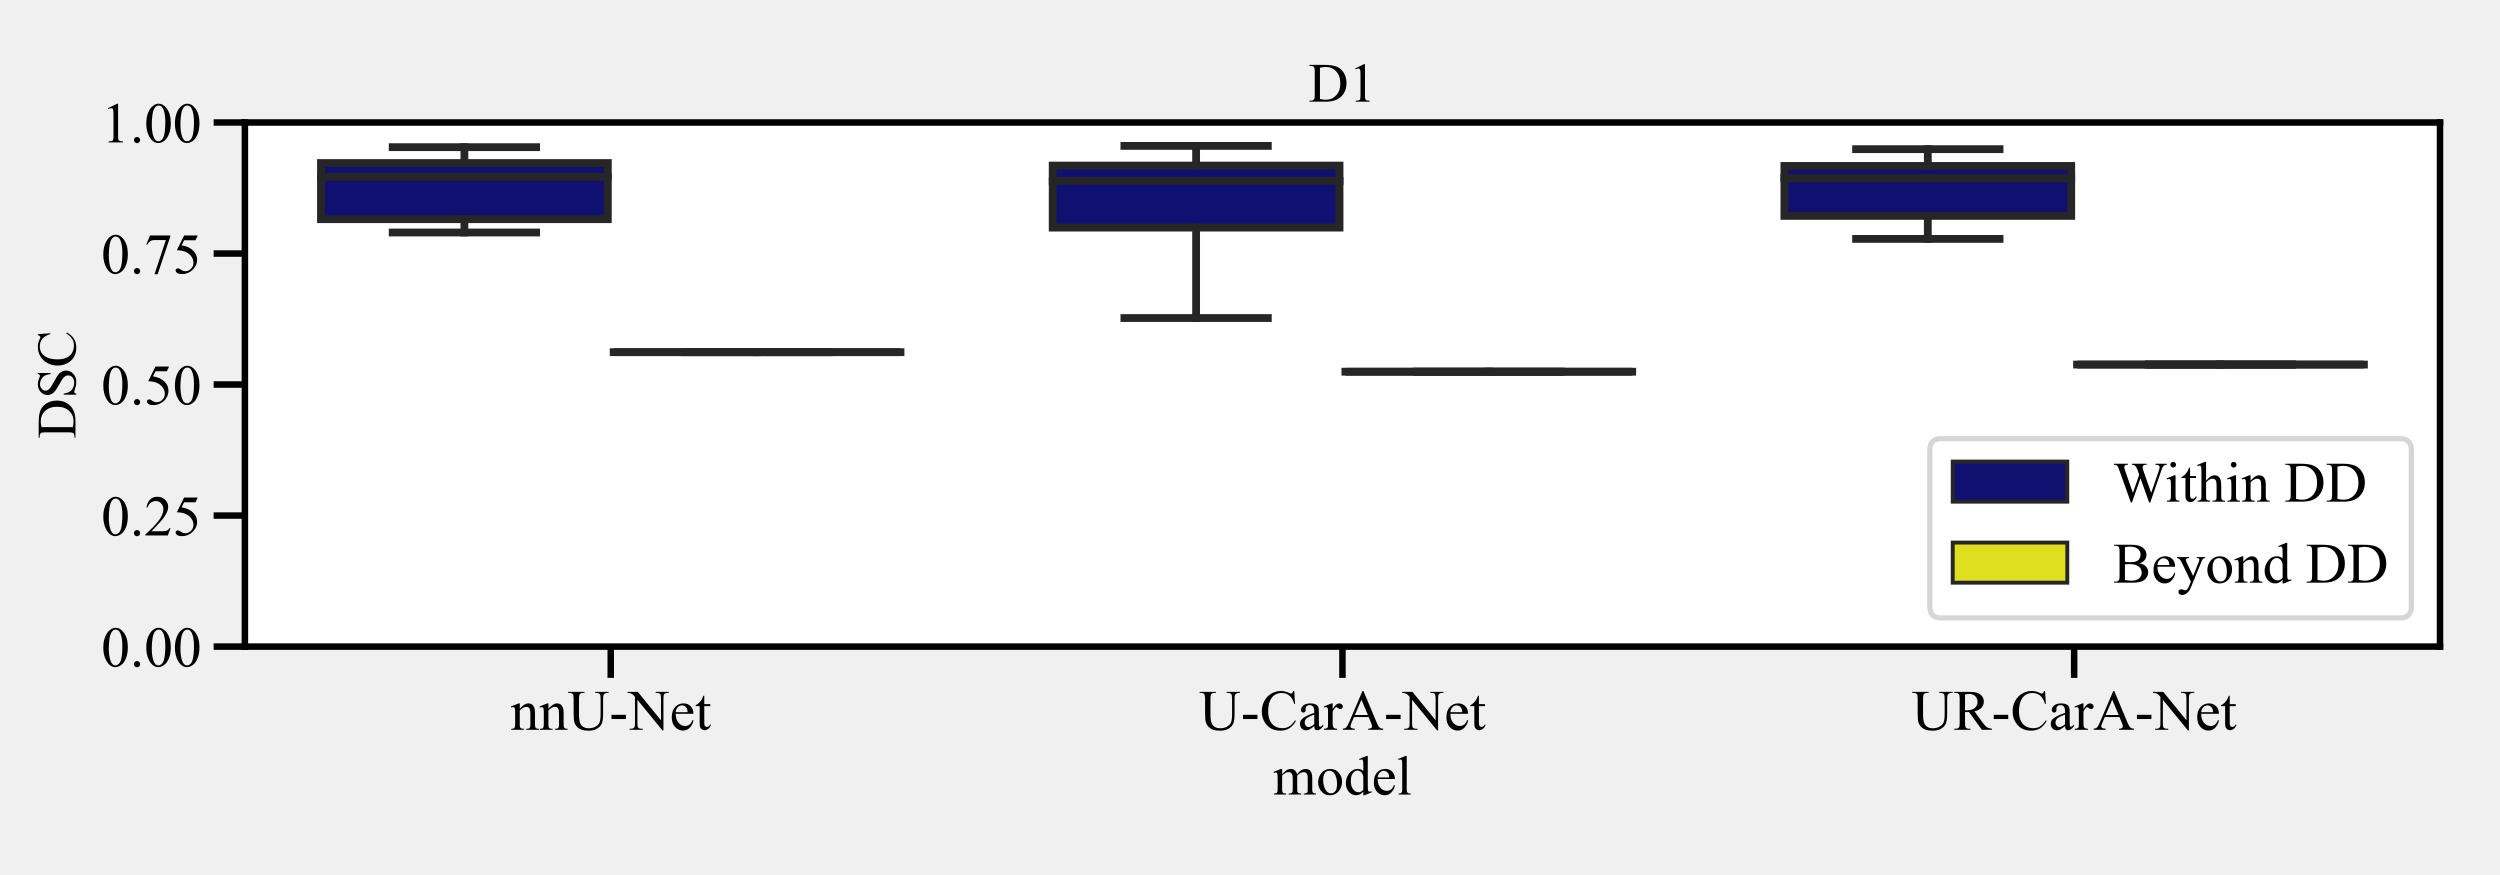
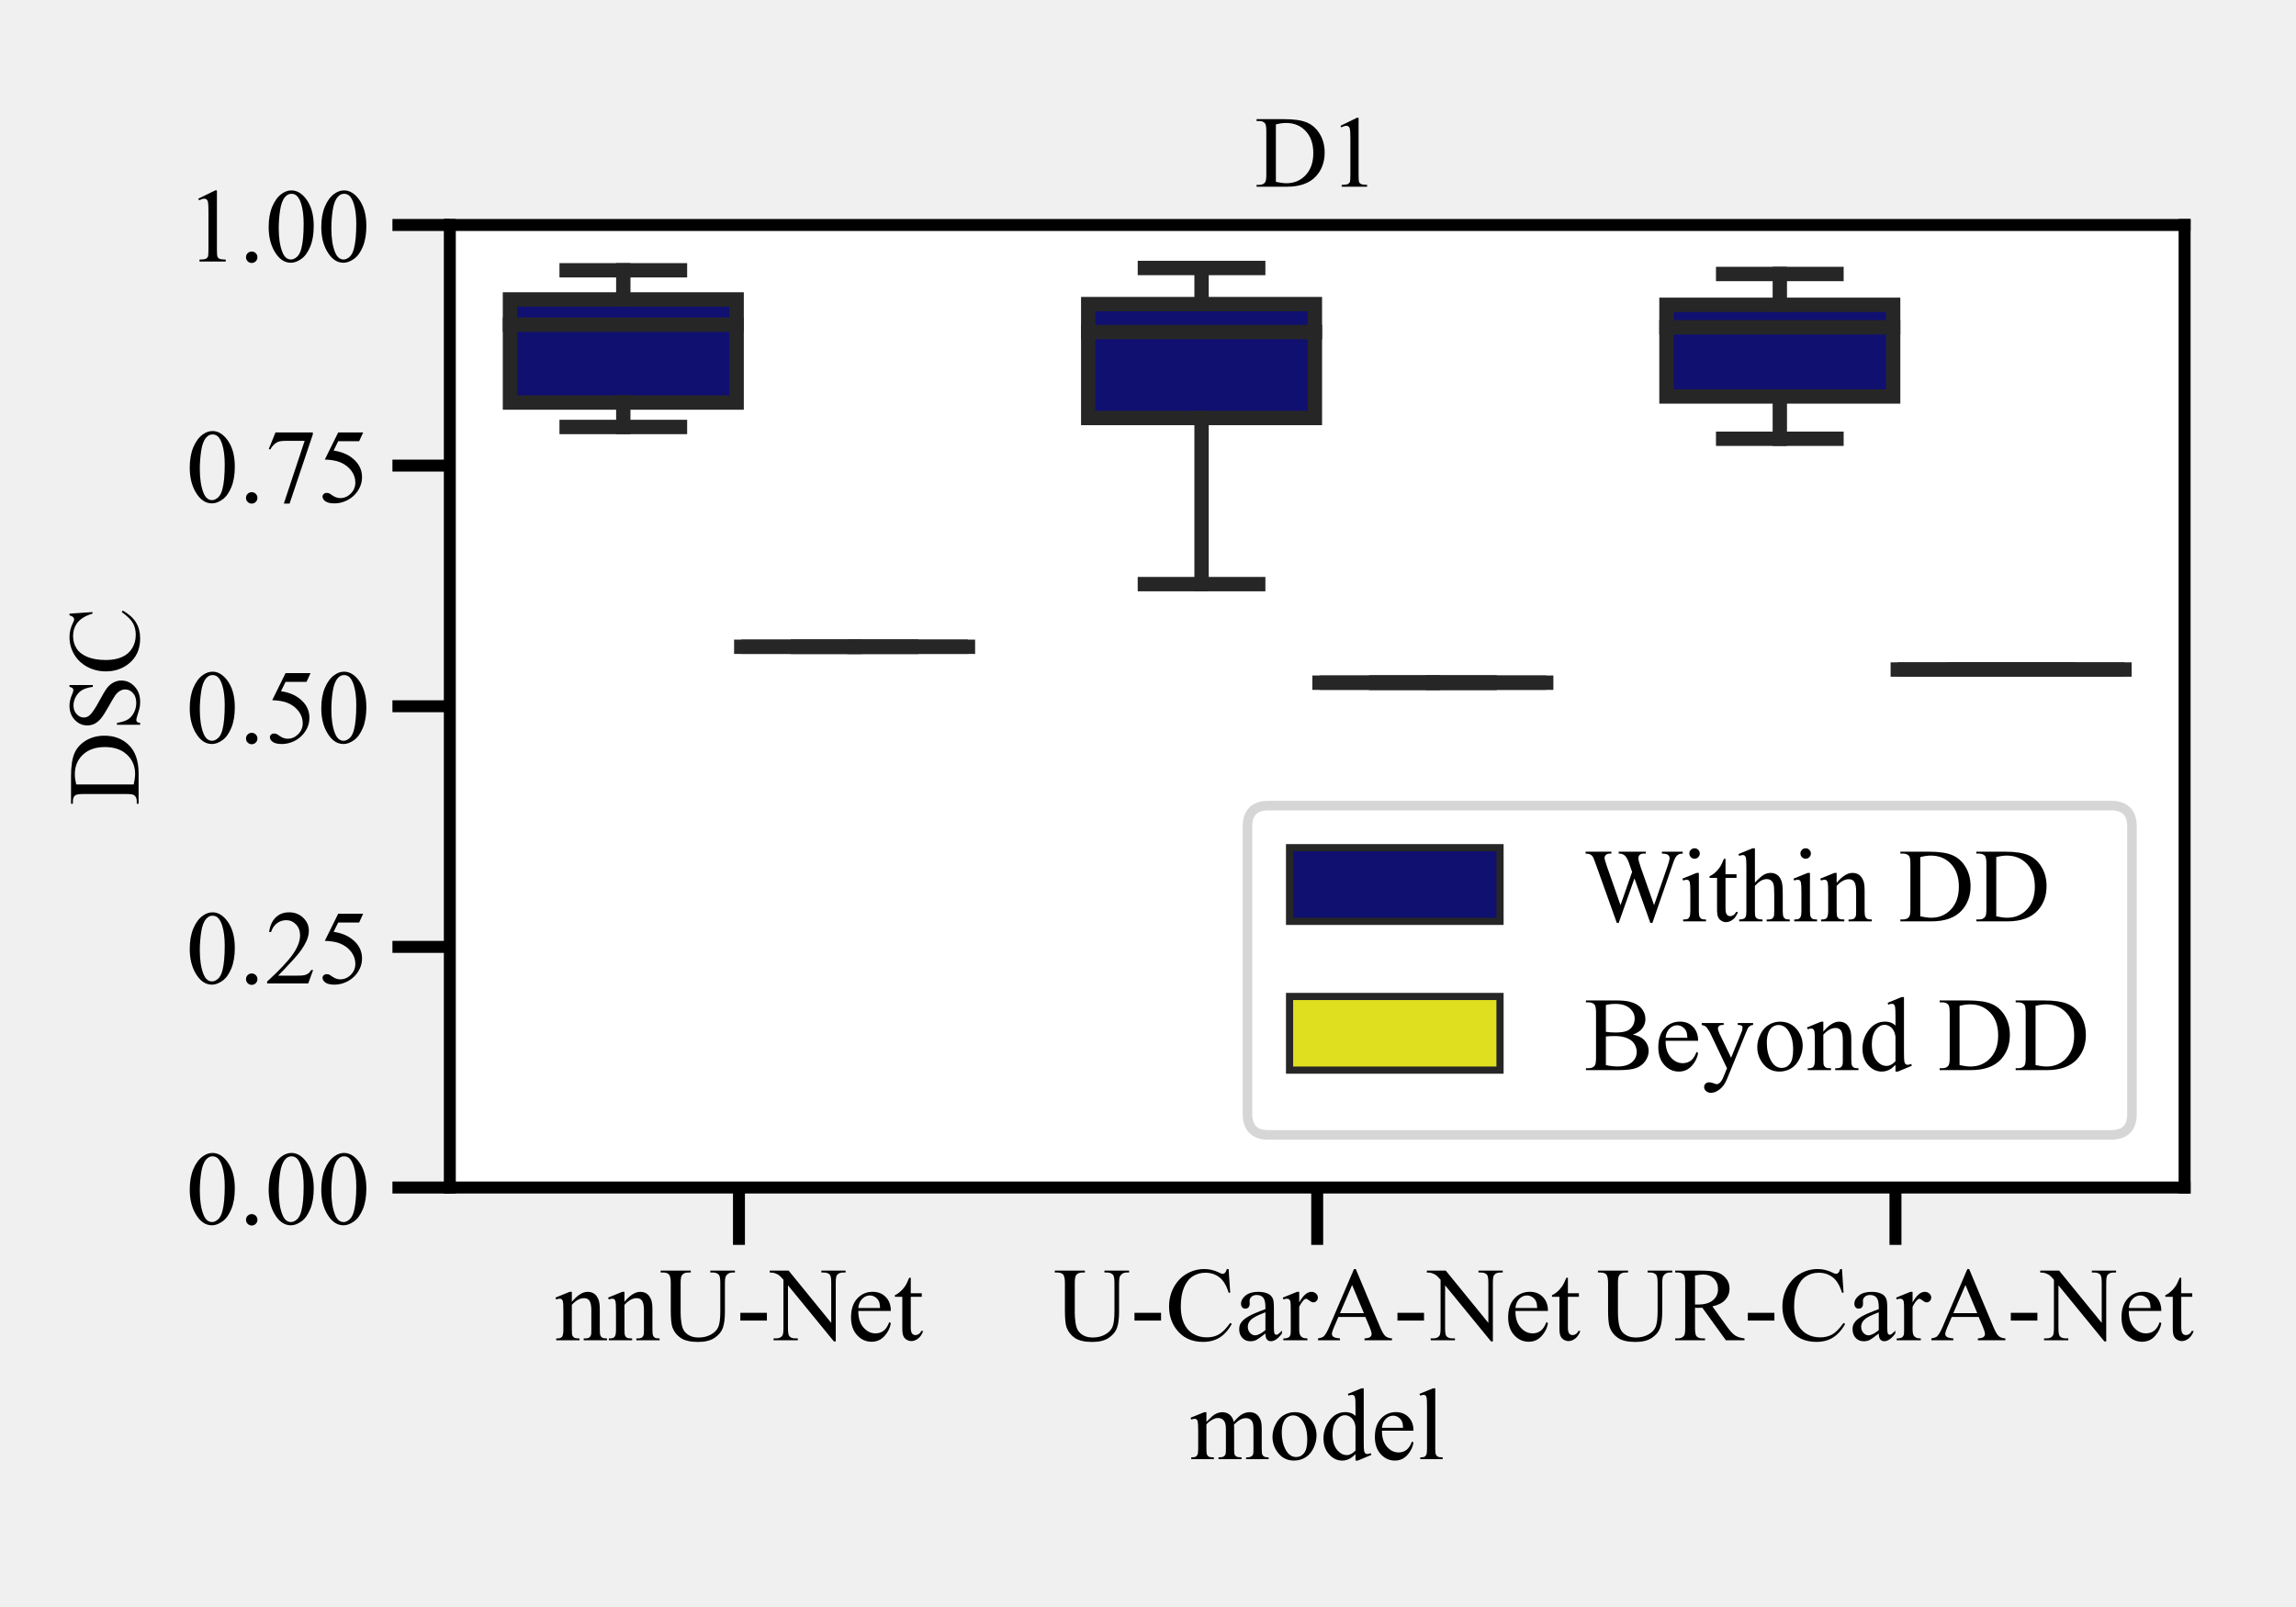
- <svg xmlns="http://www.w3.org/2000/svg" xmlns:xlink="http://www.w3.org/1999/xlink" width="720pt" height="252pt" viewBox="0 0 720 252" version="1.1">
+ <svg xmlns="http://www.w3.org/2000/svg" xmlns:xlink="http://www.w3.org/1999/xlink" width="360pt" height="252pt" viewBox="0 0 360 252" version="1.1">
  <defs>
    <style type="text/css">*{stroke-linejoin: round; stroke-linecap: butt}</style>
  </defs>
  <g id="figure_1">
    <g id="patch_1">
-       <path d="M 0 252  L 720 252  L 720 0  L 0 0  L 0 252  z " style="fill: none" />
+       <path d="M 0 252  L 360 252  L 360 0  L 0 0  L 0 252  z " style="fill: none" />
    </g>
    <g id="axes_1">
      <g id="patch_2">
-         <path d="M 70.53 186.22  L 702.72 186.22  L 702.72 35.28  L 70.53 35.28  z " style="fill: #ffffff" />
+         <path d="M 70.53 186.22  L 342.533 186.22  L 342.533 35.28  L 70.53 35.28  z " style="fill: #ffffff" />
      </g>
      <g id="patch_3">
-         <path d="M 92.446 63.126  L 175.052 63.126  L 175.052 46.955  L 92.446 46.955  L 92.446 63.126  z " clip-path="url(#pdf0d52614b)" style="fill: #101070; stroke: #262626; stroke-width: 2.25; stroke-linejoin: miter" />
+         <path d="M 79.959 63.126  L 115.501 63.126  L 115.501 46.955  L 79.959 46.955  L 79.959 63.126  z " clip-path="url(#p49cc421b1e)" style="fill: #101070; stroke: #262626; stroke-width: 2.25; stroke-linejoin: miter" />
      </g>
      <g id="patch_4">
-         <path d="M 176.738 101.421  L 259.344 101.421  L 259.344 101.421  L 176.738 101.421  L 176.738 101.421  z " clip-path="url(#pdf0d52614b)" style="fill: #dfdf20; stroke: #262626; stroke-width: 2.25; stroke-linejoin: miter" />
+         <path d="M 116.226 101.421  L 151.768 101.421  L 151.768 101.421  L 116.226 101.421  L 116.226 101.421  z " clip-path="url(#p49cc421b1e)" style="fill: #dfdf20; stroke: #262626; stroke-width: 2.25; stroke-linejoin: miter" />
      </g>
      <g id="patch_5">
-         <path d="M 303.176 65.548  L 385.782 65.548  L 385.782 47.687  L 303.176 47.687  L 303.176 65.548  z " clip-path="url(#pdf0d52614b)" style="fill: #101070; stroke: #262626; stroke-width: 2.25; stroke-linejoin: miter" />
+         <path d="M 170.627 65.548  L 206.169 65.548  L 206.169 47.687  L 170.627 47.687  L 170.627 65.548  z " clip-path="url(#p49cc421b1e)" style="fill: #101070; stroke: #262626; stroke-width: 2.25; stroke-linejoin: miter" />
      </g>
      <g id="patch_6">
-         <path d="M 387.468 107.053  L 470.074 107.053  L 470.074 107.053  L 387.468 107.053  L 387.468 107.053  z " clip-path="url(#pdf0d52614b)" style="fill: #dfdf20; stroke: #262626; stroke-width: 2.25; stroke-linejoin: miter" />
+         <path d="M 206.894 107.053  L 242.436 107.053  L 242.436 107.053  L 206.894 107.053  L 206.894 107.053  z " clip-path="url(#p49cc421b1e)" style="fill: #dfdf20; stroke: #262626; stroke-width: 2.25; stroke-linejoin: miter" />
      </g>
      <g id="patch_7">
-         <path d="M 513.906 62.172  L 596.512 62.172  L 596.512 47.796  L 513.906 47.796  L 513.906 62.172  z " clip-path="url(#pdf0d52614b)" style="fill: #101070; stroke: #262626; stroke-width: 2.25; stroke-linejoin: miter" />
+         <path d="M 261.294 62.172  L 296.836 62.172  L 296.836 47.796  L 261.294 47.796  L 261.294 62.172  z " clip-path="url(#p49cc421b1e)" style="fill: #101070; stroke: #262626; stroke-width: 2.25; stroke-linejoin: miter" />
      </g>
      <g id="patch_8">
-         <path d="M 598.198 104.992  L 680.804 104.992  L 680.804 104.992  L 598.198 104.992  L 598.198 104.992  z " clip-path="url(#pdf0d52614b)" style="fill: #dfdf20; stroke: #262626; stroke-width: 2.25; stroke-linejoin: miter" />
+         <path d="M 297.561 104.992  L 333.103 104.992  L 333.103 104.992  L 297.561 104.992  L 297.561 104.992  z " clip-path="url(#p49cc421b1e)" style="fill: #dfdf20; stroke: #262626; stroke-width: 2.25; stroke-linejoin: miter" />
      </g>
      <g id="patch_9">
-         <path d="M 175.895 186.22  L 175.895 186.22  L 175.895 186.22  L 175.895 186.22  z " clip-path="url(#pdf0d52614b)" style="fill: #101070; stroke: #262626; stroke-width: 1.125; stroke-linejoin: miter" />
+         <path d="M 115.864 186.22  L 115.864 186.22  L 115.864 186.22  L 115.864 186.22  z " clip-path="url(#p49cc421b1e)" style="fill: #101070; stroke: #262626; stroke-width: 1.125; stroke-linejoin: miter" />
      </g>
      <g id="patch_10">
-         <path d="M 175.895 186.22  L 175.895 186.22  L 175.895 186.22  L 175.895 186.22  z " clip-path="url(#pdf0d52614b)" style="fill: #dfdf20; stroke: #262626; stroke-width: 1.125; stroke-linejoin: miter" />
+         <path d="M 115.864 186.22  L 115.864 186.22  L 115.864 186.22  L 115.864 186.22  z " clip-path="url(#p49cc421b1e)" style="fill: #dfdf20; stroke: #262626; stroke-width: 1.125; stroke-linejoin: miter" />
      </g>
      <g id="matplotlib.axis_1">
        <g id="xtick_1">
          <g id="line2d_1">
            <defs>
-               <path id="mc83d454c88" d="M 0 0  L 0 9  " style="stroke: #000000; stroke-width: 1.875" />
-             </defs>
-             <g>
-               <use xlink:href="#mc83d454c88" x="175.895" y="186.22" style="stroke: #000000; stroke-width: 1.875" />
+               <path id="mf20fe095c6" d="M 0 0  L 0 9  " style="stroke: #000000; stroke-width: 1.875" />
+             </defs>
+             <g>
+               <use xlink:href="#mf20fe095c6" x="115.864" y="186.22" style="stroke: #000000; stroke-width: 1.875" />
            </g>
          </g>
          <g id="text_1">
-             <g transform="translate(147.0277 210.1772)scale(0.165 -0.165)">
+             <g transform="translate(86.99648 210.1772)scale(0.165 -0.165)">
              <defs>
                <path id="TimesNewRomanPSMT-6e" d="M 1034 2341  Q 1538 2947 1994 2947  Q 2228 2947 2397 2830  Q 2566 2713 2666 2444  Q 2734 2256 2734 1869  L 2734 647  Q 2734 375 2778 278  Q 2813 200 2889 156  Q 2966 113 3172 113  L 3172 0  L 1756 0  L 1756 113  L 1816 113  Q 2016 113 2095 173  Q 2175 234 2206 353  Q 2219 400 2219 647  L 2219 1819  Q 2219 2209 2117 2386  Q 2016 2563 1775 2563  Q 1403 2563 1034 2156  L 1034 647  Q 1034 356 1069 288  Q 1113 197 1189 155  Q 1266 113 1500 113  L 1500 0  L 84 0  L 84 113  L 147 113  Q 366 113 442 223  Q 519 334 519 647  L 519 1709  Q 519 2225 495 2337  Q 472 2450 423 2490  Q 375 2531 294 2531  Q 206 2531 84 2484  L 38 2597  L 900 2947  L 1034 2947  L 1034 2341  z " transform="scale(0.015625)" />
                <path id="TimesNewRomanPSMT-55" d="M 3053 4122  L 3053 4238  L 4553 4238  L 4553 4122  L 4394 4122  Q 4144 4122 4009 3913  Q 3944 3816 3944 3463  L 3944 1744  Q 3944 1106 3817 754  Q 3691 403 3320 151  Q 2950 -100 2313 -100  Q 1619 -100 1259 140  Q 900 381 750 788  Q 650 1066 650 1831  L 650 3488  Q 650 3878 542 4000  Q 434 4122 194 4122  L 34 4122  L 34 4238  L 1866 4238  L 1866 4122  L 1703 4122  Q 1441 4122 1328 3956  Q 1250 3844 1250 3488  L 1250 1641  Q 1250 1394 1295 1075  Q 1341 756 1459 578  Q 1578 400 1801 284  Q 2025 169 2350 169  Q 2766 169 3094 350  Q 3422 531 3542 814  Q 3663 1097 3663 1772  L 3663 3488  Q 3663 3884 3575 3984  Q 3453 4122 3213 4122  L 3053 4122  z " transform="scale(0.015625)" />
                <path id="TimesNewRomanPSMT-2d" d="M 259 1672  L 1875 1672  L 1875 1200  L 259 1200  L 259 1672  z " transform="scale(0.015625)" />
                <path id="TimesNewRomanPSMT-4e" d="M -84 4238  L 1066 4238  L 3656 1059  L 3656 3503  Q 3656 3894 3569 3991  Q 3453 4122 3203 4122  L 3056 4122  L 3056 4238  L 4531 4238  L 4531 4122  L 4381 4122  Q 4113 4122 4000 3959  Q 3931 3859 3931 3503  L 3931 -69  L 3819 -69  L 1025 3344  L 1025 734  Q 1025 344 1109 247  Q 1228 116 1475 116  L 1625 116  L 1625 0  L 150 0  L 150 116  L 297 116  Q 569 116 681 278  Q 750 378 750 734  L 750 3681  Q 566 3897 470 3965  Q 375 4034 191 4094  Q 100 4122 -84 4122  L -84 4238  z " transform="scale(0.015625)" />
                <path id="TimesNewRomanPSMT-65" d="M 681 1784  Q 678 1147 991 784  Q 1303 422 1725 422  Q 2006 422 2214 576  Q 2422 731 2563 1106  L 2659 1044  Q 2594 616 2278 264  Q 1963 -88 1488 -88  Q 972 -88 605 314  Q 238 716 238 1394  Q 238 2128 614 2539  Q 991 2950 1559 2950  Q 2041 2950 2350 2633  Q 2659 2316 2659 1784  L 681 1784  z M 681 1966  L 2006 1966  Q 1991 2241 1941 2353  Q 1863 2528 1708 2628  Q 1553 2728 1384 2728  Q 1125 2728 920 2526  Q 716 2325 681 1966  z " transform="scale(0.015625)" />
                <path id="TimesNewRomanPSMT-74" d="M 1031 3803  L 1031 2863  L 1700 2863  L 1700 2644  L 1031 2644  L 1031 788  Q 1031 509 1111 412  Q 1191 316 1316 316  Q 1419 316 1516 380  Q 1613 444 1666 569  L 1788 569  Q 1678 263 1478 108  Q 1278 -47 1066 -47  Q 922 -47 784 33  Q 647 113 581 261  Q 516 409 516 719  L 516 2644  L 63 2644  L 63 2747  Q 234 2816 414 2980  Q 594 3144 734 3369  Q 806 3488 934 3803  L 1031 3803  z " transform="scale(0.015625)" />
              </defs>
              <use xlink:href="#TimesNewRomanPSMT-6e" />
              <use xlink:href="#TimesNewRomanPSMT-6e" x="50" />
              <use xlink:href="#TimesNewRomanPSMT-55" x="100" />
              <use xlink:href="#TimesNewRomanPSMT-2d" x="172.217" />
              <use xlink:href="#TimesNewRomanPSMT-4e" x="205.518" />
              <use xlink:href="#TimesNewRomanPSMT-65" x="277.734" />
              <use xlink:href="#TimesNewRomanPSMT-74" x="322.119" />
            </g>
          </g>
        </g>
        <g id="xtick_2">
          <g id="line2d_2">
            <g>
-               <use xlink:href="#mc83d454c88" x="386.625" y="186.22" style="stroke: #000000; stroke-width: 1.875" />
+               <use xlink:href="#mf20fe095c6" x="206.531" y="186.22" style="stroke: #000000; stroke-width: 1.875" />
            </g>
          </g>
          <g id="text_2">
-             <g transform="translate(345.3905 210.1772)scale(0.165 -0.165)">
+             <g transform="translate(165.2967 210.1772)scale(0.165 -0.165)">
              <defs>
                <path id="TimesNewRomanPSMT-43" d="M 3853 4334  L 3950 2894  L 3853 2894  Q 3659 3541 3300 3825  Q 2941 4109 2438 4109  Q 2016 4109 1675 3895  Q 1334 3681 1139 3212  Q 944 2744 944 2047  Q 944 1472 1128 1050  Q 1313 628 1683 403  Q 2053 178 2528 178  Q 2941 178 3256 354  Q 3572 531 3950 1056  L 4047 994  Q 3728 428 3303 165  Q 2878 -97 2294 -97  Q 1241 -97 663 684  Q 231 1266 231 2053  Q 231 2688 515 3219  Q 800 3750 1298 4042  Q 1797 4334 2388 4334  Q 2847 4334 3294 4109  Q 3425 4041 3481 4041  Q 3566 4041 3628 4100  Q 3709 4184 3744 4334  L 3853 4334  z " transform="scale(0.015625)" />
                <path id="TimesNewRomanPSMT-61" d="M 1822 413  Q 1381 72 1269 19  Q 1100 -59 909 -59  Q 613 -59 420 144  Q 228 347 228 678  Q 228 888 322 1041  Q 450 1253 767 1440  Q 1084 1628 1822 1897  L 1822 2009  Q 1822 2438 1686 2597  Q 1550 2756 1291 2756  Q 1094 2756 978 2650  Q 859 2544 859 2406  L 866 2225  Q 866 2081 792 2003  Q 719 1925 600 1925  Q 484 1925 411 2006  Q 338 2088 338 2228  Q 338 2497 613 2722  Q 888 2947 1384 2947  Q 1766 2947 2009 2819  Q 2194 2722 2281 2516  Q 2338 2381 2338 1966  L 2338 994  Q 2338 584 2353 492  Q 2369 400 2405 369  Q 2441 338 2488 338  Q 2538 338 2575 359  Q 2641 400 2828 588  L 2828 413  Q 2478 -56 2159 -56  Q 2006 -56 1915 50  Q 1825 156 1822 413  z M 1822 616  L 1822 1706  Q 1350 1519 1213 1441  Q 966 1303 859 1153  Q 753 1003 753 825  Q 753 600 887 451  Q 1022 303 1197 303  Q 1434 303 1822 616  z " transform="scale(0.015625)" />
                <path id="TimesNewRomanPSMT-72" d="M 1038 2947  L 1038 2303  Q 1397 2947 1775 2947  Q 1947 2947 2059 2842  Q 2172 2738 2172 2600  Q 2172 2478 2090 2393  Q 2009 2309 1897 2309  Q 1788 2309 1652 2417  Q 1516 2525 1450 2525  Q 1394 2525 1328 2463  Q 1188 2334 1038 2041  L 1038 669  Q 1038 431 1097 309  Q 1138 225 1241 169  Q 1344 113 1538 113  L 1538 0  L 72 0  L 72 113  Q 291 113 397 181  Q 475 231 506 341  Q 522 394 522 644  L 522 1753  Q 522 2253 501 2348  Q 481 2444 426 2487  Q 372 2531 291 2531  Q 194 2531 72 2484  L 41 2597  L 906 2947  L 1038 2947  z " transform="scale(0.015625)" />
                <path id="TimesNewRomanPSMT-41" d="M 2928 1419  L 1288 1419  L 1000 750  Q 894 503 894 381  Q 894 284 986 211  Q 1078 138 1384 116  L 1384 0  L 50 0  L 50 116  Q 316 163 394 238  Q 553 388 747 847  L 2238 4334  L 2347 4334  L 3822 809  Q 4000 384 4145 257  Q 4291 131 4550 116  L 4550 0  L 2878 0  L 2878 116  Q 3131 128 3220 200  Q 3309 272 3309 375  Q 3309 513 3184 809  L 2928 1419  z M 2841 1650  L 2122 3363  L 1384 1650  L 2841 1650  z " transform="scale(0.015625)" />
              </defs>
              <use xlink:href="#TimesNewRomanPSMT-55" />
              <use xlink:href="#TimesNewRomanPSMT-2d" x="72.217" />
              <use xlink:href="#TimesNewRomanPSMT-43" x="105.518" />
              <use xlink:href="#TimesNewRomanPSMT-61" x="172.217" />
              <use xlink:href="#TimesNewRomanPSMT-72" x="216.602" />
              <use xlink:href="#TimesNewRomanPSMT-41" x="249.902" />
              <use xlink:href="#TimesNewRomanPSMT-2d" x="322.119" />
              <use xlink:href="#TimesNewRomanPSMT-4e" x="355.42" />
              <use xlink:href="#TimesNewRomanPSMT-65" x="427.637" />
              <use xlink:href="#TimesNewRomanPSMT-74" x="472.021" />
            </g>
          </g>
        </g>
        <g id="xtick_3">
          <g id="line2d_3">
            <g>
-               <use xlink:href="#mc83d454c88" x="597.355" y="186.22" style="stroke: #000000; stroke-width: 1.875" />
+               <use xlink:href="#mf20fe095c6" x="297.199" y="186.22" style="stroke: #000000; stroke-width: 1.875" />
            </g>
          </g>
          <g id="text_3">
-             <g transform="translate(550.6175 210.1772)scale(0.165 -0.165)">
+             <g transform="translate(250.4612 210.1772)scale(0.165 -0.165)">
              <defs>
                <path id="TimesNewRomanPSMT-52" d="M 4325 0  L 3194 0  L 1759 1981  Q 1600 1975 1500 1975  Q 1459 1975 1412 1976  Q 1366 1978 1316 1981  L 1316 750  Q 1316 350 1403 253  Q 1522 116 1759 116  L 1925 116  L 1925 0  L 109 0  L 109 116  L 269 116  Q 538 116 653 291  Q 719 388 719 750  L 719 3488  Q 719 3888 631 3984  Q 509 4122 269 4122  L 109 4122  L 109 4238  L 1653 4238  Q 2328 4238 2648 4139  Q 2969 4041 3192 3777  Q 3416 3513 3416 3147  Q 3416 2756 3161 2468  Q 2906 2181 2372 2063  L 3247 847  Q 3547 428 3762 290  Q 3978 153 4325 116  L 4325 0  z M 1316 2178  Q 1375 2178 1419 2176  Q 1463 2175 1491 2175  Q 2097 2175 2405 2437  Q 2713 2700 2713 3106  Q 2713 3503 2464 3751  Q 2216 4000 1806 4000  Q 1625 4000 1316 3941  L 1316 2178  z " transform="scale(0.015625)" />
              </defs>
              <use xlink:href="#TimesNewRomanPSMT-55" />
              <use xlink:href="#TimesNewRomanPSMT-52" x="72.217" />
              <use xlink:href="#TimesNewRomanPSMT-2d" x="138.916" />
              <use xlink:href="#TimesNewRomanPSMT-43" x="172.217" />
              <use xlink:href="#TimesNewRomanPSMT-61" x="238.916" />
              <use xlink:href="#TimesNewRomanPSMT-72" x="283.301" />
              <use xlink:href="#TimesNewRomanPSMT-41" x="316.602" />
              <use xlink:href="#TimesNewRomanPSMT-2d" x="388.818" />
              <use xlink:href="#TimesNewRomanPSMT-4e" x="422.119" />
              <use xlink:href="#TimesNewRomanPSMT-65" x="494.336" />
              <use xlink:href="#TimesNewRomanPSMT-74" x="538.721" />
            </g>
          </g>
        </g>
        <g id="text_4">
-           <g transform="translate(366.6288 228.8166)scale(0.16 -0.16)">
+           <g transform="translate(186.535 228.8166)scale(0.16 -0.16)">
            <defs>
              <path id="TimesNewRomanPSMT-6d" d="M 1050 2338  Q 1363 2650 1419 2697  Q 1559 2816 1721 2881  Q 1884 2947 2044 2947  Q 2313 2947 2506 2790  Q 2700 2634 2766 2338  Q 3088 2713 3309 2830  Q 3531 2947 3766 2947  Q 3994 2947 4170 2830  Q 4347 2713 4450 2447  Q 4519 2266 4519 1878  L 4519 647  Q 4519 378 4559 278  Q 4591 209 4675 161  Q 4759 113 4950 113  L 4950 0  L 3538 0  L 3538 113  L 3597 113  Q 3781 113 3884 184  Q 3956 234 3988 344  Q 4000 397 4000 647  L 4000 1878  Q 4000 2228 3916 2372  Q 3794 2572 3525 2572  Q 3359 2572 3192 2489  Q 3025 2406 2788 2181  L 2781 2147  L 2788 2013  L 2788 647  Q 2788 353 2820 281  Q 2853 209 2943 161  Q 3034 113 3253 113  L 3253 0  L 1806 0  L 1806 113  Q 2044 113 2133 169  Q 2222 225 2256 338  Q 2272 391 2272 647  L 2272 1878  Q 2272 2228 2169 2381  Q 2031 2581 1784 2581  Q 1616 2581 1450 2491  Q 1191 2353 1050 2181  L 1050 647  Q 1050 366 1089 281  Q 1128 197 1204 155  Q 1281 113 1516 113  L 1516 0  L 100 0  L 100 113  Q 297 113 375 155  Q 453 197 493 289  Q 534 381 534 647  L 534 1741  Q 534 2213 506 2350  Q 484 2453 437 2492  Q 391 2531 309 2531  Q 222 2531 100 2484  L 53 2597  L 916 2947  L 1050 2947  L 1050 2338  z " transform="scale(0.015625)" />
              <path id="TimesNewRomanPSMT-6f" d="M 1600 2947  Q 2250 2947 2644 2453  Q 2978 2031 2978 1484  Q 2978 1100 2793 706  Q 2609 313 2286 112  Q 1963 -88 1566 -88  Q 919 -88 538 428  Q 216 863 216 1403  Q 216 1797 411 2186  Q 606 2575 925 2761  Q 1244 2947 1600 2947  z M 1503 2744  Q 1338 2744 1170 2645  Q 1003 2547 900 2300  Q 797 2053 797 1666  Q 797 1041 1045 587  Q 1294 134 1700 134  Q 2003 134 2200 384  Q 2397 634 2397 1244  Q 2397 2006 2069 2444  Q 1847 2744 1503 2744  z " transform="scale(0.015625)" />
              <path id="TimesNewRomanPSMT-64" d="M 2222 322  Q 2013 103 1813 7  Q 1613 -88 1381 -88  Q 913 -88 563 304  Q 213 697 213 1313  Q 213 1928 600 2439  Q 988 2950 1597 2950  Q 1975 2950 2222 2709  L 2222 3238  Q 2222 3728 2198 3840  Q 2175 3953 2125 3993  Q 2075 4034 2000 4034  Q 1919 4034 1784 3984  L 1744 4094  L 2597 4444  L 2738 4444  L 2738 1134  Q 2738 631 2761 520  Q 2784 409 2836 365  Q 2888 322 2956 322  Q 3041 322 3181 375  L 3216 266  L 2366 -88  L 2222 -88  L 2222 322  z M 2222 541  L 2222 2016  Q 2203 2228 2109 2403  Q 2016 2578 1861 2667  Q 1706 2756 1559 2756  Q 1284 2756 1069 2509  Q 784 2184 784 1559  Q 784 928 1059 592  Q 1334 256 1672 256  Q 1956 256 2222 541  z " transform="scale(0.015625)" />
              <path id="TimesNewRomanPSMT-6c" d="M 1184 4444  L 1184 647  Q 1184 378 1223 290  Q 1263 203 1344 158  Q 1425 113 1647 113  L 1647 0  L 244 0  L 244 113  Q 441 113 512 153  Q 584 194 625 287  Q 666 381 666 647  L 666 3247  Q 666 3731 644 3842  Q 622 3953 573 3993  Q 525 4034 450 4034  Q 369 4034 244 3984  L 191 4094  L 1044 4444  L 1184 4444  z " transform="scale(0.015625)" />
            </defs>
            <use xlink:href="#TimesNewRomanPSMT-6d" />
            <use xlink:href="#TimesNewRomanPSMT-6f" x="77.783" />
            <use xlink:href="#TimesNewRomanPSMT-64" x="127.783" />
            <use xlink:href="#TimesNewRomanPSMT-65" x="177.783" />
            <use xlink:href="#TimesNewRomanPSMT-6c" x="222.168" />
          </g>
        </g>
      </g>
      <g id="matplotlib.axis_2">
        <g id="ytick_1">
          <g id="line2d_4">
            <defs>
-               <path id="m744febc0e0" d="M 0 0  L -9 0  " style="stroke: #000000; stroke-width: 1.875" />
-             </defs>
-             <g>
-               <use xlink:href="#m744febc0e0" x="70.53" y="186.22" style="stroke: #000000; stroke-width: 1.875" />
+               <path id="mdf8ece19e9" d="M 0 0  L -9 0  " style="stroke: #000000; stroke-width: 1.875" />
+             </defs>
+             <g>
+               <use xlink:href="#mdf8ece19e9" x="70.53" y="186.22" style="stroke: #000000; stroke-width: 1.875" />
            </g>
          </g>
          <g id="text_5">
            <g transform="translate(29.155 191.9486)scale(0.165 -0.165)">
              <defs>
                <path id="TimesNewRomanPSMT-30" d="M 231 2094  Q 231 2819 450 3342  Q 669 3866 1031 4122  Q 1313 4325 1613 4325  Q 2100 4325 2488 3828  Q 2972 3213 2972 2159  Q 2972 1422 2759 906  Q 2547 391 2217 158  Q 1888 -75 1581 -75  Q 975 -75 572 641  Q 231 1244 231 2094  z M 844 2016  Q 844 1141 1059 588  Q 1238 122 1591 122  Q 1759 122 1940 273  Q 2122 425 2216 781  Q 2359 1319 2359 2297  Q 2359 3022 2209 3506  Q 2097 3866 1919 4016  Q 1791 4119 1609 4119  Q 1397 4119 1231 3928  Q 1006 3669 925 3112  Q 844 2556 844 2016  z " transform="scale(0.015625)" />
                <path id="TimesNewRomanPSMT-2e" d="M 800 606  Q 947 606 1047 504  Q 1147 403 1147 259  Q 1147 116 1045 14  Q 944 -88 800 -88  Q 656 -88 554 14  Q 453 116 453 259  Q 453 406 554 506  Q 656 606 800 606  z " transform="scale(0.015625)" />
              </defs>
              <use xlink:href="#TimesNewRomanPSMT-30" />
              <use xlink:href="#TimesNewRomanPSMT-2e" x="50" />
              <use xlink:href="#TimesNewRomanPSMT-30" x="75" />
              <use xlink:href="#TimesNewRomanPSMT-30" x="125" />
            </g>
          </g>
        </g>
        <g id="ytick_2">
          <g id="line2d_5">
            <g>
-               <use xlink:href="#m744febc0e0" x="70.53" y="148.485" style="stroke: #000000; stroke-width: 1.875" />
+               <use xlink:href="#mdf8ece19e9" x="70.53" y="148.485" style="stroke: #000000; stroke-width: 1.875" />
            </g>
          </g>
          <g id="text_6">
            <g transform="translate(29.155 154.2136)scale(0.165 -0.165)">
              <defs>
                <path id="TimesNewRomanPSMT-32" d="M 2934 816  L 2638 0  L 138 0  L 138 116  Q 1241 1122 1691 1759  Q 2141 2397 2141 2925  Q 2141 3328 1894 3587  Q 1647 3847 1303 3847  Q 991 3847 742 3664  Q 494 3481 375 3128  L 259 3128  Q 338 3706 661 4015  Q 984 4325 1469 4325  Q 1984 4325 2329 3994  Q 2675 3663 2675 3213  Q 2675 2891 2525 2569  Q 2294 2063 1775 1497  Q 997 647 803 472  L 1909 472  Q 2247 472 2383 497  Q 2519 522 2628 598  Q 2738 675 2819 816  L 2934 816  z " transform="scale(0.015625)" />
                <path id="TimesNewRomanPSMT-35" d="M 2778 4238  L 2534 3706  L 1259 3706  L 981 3138  Q 1809 3016 2294 2522  Q 2709 2097 2709 1522  Q 2709 1188 2573 903  Q 2438 619 2231 419  Q 2025 219 1772 97  Q 1413 -75 1034 -75  Q 653 -75 479 54  Q 306 184 306 341  Q 306 428 378 495  Q 450 563 559 563  Q 641 563 702 538  Q 763 513 909 409  Q 1144 247 1384 247  Q 1750 247 2026 523  Q 2303 800 2303 1197  Q 2303 1581 2056 1914  Q 1809 2247 1375 2428  Q 1034 2569 447 2591  L 1259 4238  L 2778 4238  z " transform="scale(0.015625)" />
              </defs>
              <use xlink:href="#TimesNewRomanPSMT-30" />
              <use xlink:href="#TimesNewRomanPSMT-2e" x="50" />
              <use xlink:href="#TimesNewRomanPSMT-32" x="75" />
              <use xlink:href="#TimesNewRomanPSMT-35" x="125" />
            </g>
          </g>
        </g>
        <g id="ytick_3">
          <g id="line2d_6">
            <g>
-               <use xlink:href="#m744febc0e0" x="70.53" y="110.75" style="stroke: #000000; stroke-width: 1.875" />
+               <use xlink:href="#mdf8ece19e9" x="70.53" y="110.75" style="stroke: #000000; stroke-width: 1.875" />
            </g>
          </g>
          <g id="text_7">
            <g transform="translate(29.155 116.4786)scale(0.165 -0.165)">
              <use xlink:href="#TimesNewRomanPSMT-30" />
              <use xlink:href="#TimesNewRomanPSMT-2e" x="50" />
              <use xlink:href="#TimesNewRomanPSMT-35" x="75" />
              <use xlink:href="#TimesNewRomanPSMT-30" x="125" />
            </g>
          </g>
        </g>
        <g id="ytick_4">
          <g id="line2d_7">
            <g>
-               <use xlink:href="#m744febc0e0" x="70.53" y="73.015" style="stroke: #000000; stroke-width: 1.875" />
+               <use xlink:href="#mdf8ece19e9" x="70.53" y="73.015" style="stroke: #000000; stroke-width: 1.875" />
            </g>
          </g>
          <g id="text_8">
            <g transform="translate(29.155 78.74359)scale(0.165 -0.165)">
              <defs>
                <path id="TimesNewRomanPSMT-37" d="M 644 4238  L 2916 4238  L 2916 4119  L 1503 -88  L 1153 -88  L 2419 3728  L 1253 3728  Q 900 3728 750 3644  Q 488 3500 328 3200  L 238 3234  L 644 4238  z " transform="scale(0.015625)" />
              </defs>
              <use xlink:href="#TimesNewRomanPSMT-30" />
              <use xlink:href="#TimesNewRomanPSMT-2e" x="50" />
              <use xlink:href="#TimesNewRomanPSMT-37" x="75" />
              <use xlink:href="#TimesNewRomanPSMT-35" x="125" />
            </g>
          </g>
        </g>
        <g id="ytick_5">
          <g id="line2d_8">
            <g>
-               <use xlink:href="#m744febc0e0" x="70.53" y="35.28" style="stroke: #000000; stroke-width: 1.875" />
+               <use xlink:href="#mdf8ece19e9" x="70.53" y="35.28" style="stroke: #000000; stroke-width: 1.875" />
            </g>
          </g>
          <g id="text_9">
            <g transform="translate(29.155 41.00859)scale(0.165 -0.165)">
              <defs>
                <path id="TimesNewRomanPSMT-31" d="M 750 3822  L 1781 4325  L 1884 4325  L 1884 747  Q 1884 391 1914 303  Q 1944 216 2037 169  Q 2131 122 2419 116  L 2419 0  L 825 0  L 825 116  Q 1125 122 1212 167  Q 1300 213 1334 289  Q 1369 366 1369 747  L 1369 3034  Q 1369 3497 1338 3628  Q 1316 3728 1258 3775  Q 1200 3822 1119 3822  Q 1003 3822 797 3725  L 750 3822  z " transform="scale(0.015625)" />
              </defs>
              <use xlink:href="#TimesNewRomanPSMT-31" />
              <use xlink:href="#TimesNewRomanPSMT-2e" x="50" />
              <use xlink:href="#TimesNewRomanPSMT-30" x="75" />
              <use xlink:href="#TimesNewRomanPSMT-30" x="125" />
            </g>
          </g>
        </g>
        <g id="text_10">
          <g transform="translate(21.7325 126.3125)rotate(-90)scale(0.16 -0.16)">
            <defs>
              <path id="TimesNewRomanPSMT-44" d="M 109 0  L 109 116  L 269 116  Q 538 116 650 288  Q 719 391 719 750  L 719 3488  Q 719 3884 631 3984  Q 509 4122 269 4122  L 109 4122  L 109 4238  L 1834 4238  Q 2784 4238 3279 4022  Q 3775 3806 4076 3303  Q 4378 2800 4378 2141  Q 4378 1256 3841 663  Q 3238 0 2003 0  L 109 0  z M 1319 306  Q 1716 219 1984 219  Q 2709 219 3187 728  Q 3666 1238 3666 2109  Q 3666 2988 3187 3494  Q 2709 4000 1959 4000  Q 1678 4000 1319 3909  L 1319 306  z " transform="scale(0.015625)" />
              <path id="TimesNewRomanPSMT-53" d="M 2934 4334  L 2934 2869  L 2819 2869  Q 2763 3291 2617 3541  Q 2472 3791 2203 3937  Q 1934 4084 1647 4084  Q 1322 4084 1109 3886  Q 897 3688 897 3434  Q 897 3241 1031 3081  Q 1225 2847 1953 2456  Q 2547 2138 2764 1967  Q 2981 1797 3098 1565  Q 3216 1334 3216 1081  Q 3216 600 2842 251  Q 2469 -97 1881 -97  Q 1697 -97 1534 -69  Q 1438 -53 1133 45  Q 828 144 747 144  Q 669 144 623 97  Q 578 50 556 -97  L 441 -97  L 441 1356  L 556 1356  Q 638 900 775 673  Q 913 447 1195 297  Q 1478 147 1816 147  Q 2206 147 2432 353  Q 2659 559 2659 841  Q 2659 997 2573 1156  Q 2488 1316 2306 1453  Q 2184 1547 1640 1851  Q 1097 2156 867 2337  Q 638 2519 519 2737  Q 400 2956 400 3219  Q 400 3675 750 4004  Q 1100 4334 1641 4334  Q 1978 4334 2356 4169  Q 2531 4091 2603 4091  Q 2684 4091 2736 4139  Q 2788 4188 2819 4334  L 2934 4334  z " transform="scale(0.015625)" />
            </defs>
            <use xlink:href="#TimesNewRomanPSMT-44" />
            <use xlink:href="#TimesNewRomanPSMT-53" x="72.217" />
            <use xlink:href="#TimesNewRomanPSMT-43" x="127.832" />
          </g>
        </g>
      </g>
      <g id="line2d_9">
-         <path d="M 133.749 63.126  L 133.749 66.956  " clip-path="url(#pdf0d52614b)" style="fill: none; stroke: #262626; stroke-width: 2.25; stroke-linecap: square" />
+         <path d="M 97.73 63.126  L 97.73 66.956  " clip-path="url(#p49cc421b1e)" style="fill: none; stroke: #262626; stroke-width: 2.25; stroke-linecap: square" />
      </g>
      <g id="line2d_10">
-         <path d="M 133.749 46.955  L 133.749 42.382  " clip-path="url(#pdf0d52614b)" style="fill: none; stroke: #262626; stroke-width: 2.25; stroke-linecap: square" />
+         <path d="M 97.73 46.955  L 97.73 42.382  " clip-path="url(#p49cc421b1e)" style="fill: none; stroke: #262626; stroke-width: 2.25; stroke-linecap: square" />
      </g>
      <g id="line2d_11">
-         <path d="M 113.097 66.956  L 154.401 66.956  " clip-path="url(#pdf0d52614b)" style="fill: none; stroke: #262626; stroke-width: 2.25; stroke-linecap: square" />
+         <path d="M 88.845 66.956  L 106.616 66.956  " clip-path="url(#p49cc421b1e)" style="fill: none; stroke: #262626; stroke-width: 2.25; stroke-linecap: square" />
      </g>
      <g id="line2d_12">
-         <path d="M 113.097 42.382  L 154.401 42.382  " clip-path="url(#pdf0d52614b)" style="fill: none; stroke: #262626; stroke-width: 2.25; stroke-linecap: square" />
+         <path d="M 88.845 42.382  L 106.616 42.382  " clip-path="url(#p49cc421b1e)" style="fill: none; stroke: #262626; stroke-width: 2.25; stroke-linecap: square" />
      </g>
      <g id="line2d_13">
-         <path d="M 218.041 101.421  L 218.041 101.421  " clip-path="url(#pdf0d52614b)" style="fill: none; stroke: #262626; stroke-width: 2.25; stroke-linecap: square" />
+         <path d="M 133.997 101.421  L 133.997 101.421  " clip-path="url(#p49cc421b1e)" style="fill: none; stroke: #262626; stroke-width: 2.25; stroke-linecap: square" />
      </g>
      <g id="line2d_14">
-         <path d="M 218.041 101.421  L 218.041 101.421  " clip-path="url(#pdf0d52614b)" style="fill: none; stroke: #262626; stroke-width: 2.25; stroke-linecap: square" />
+         <path d="M 133.997 101.421  L 133.997 101.421  " clip-path="url(#p49cc421b1e)" style="fill: none; stroke: #262626; stroke-width: 2.25; stroke-linecap: square" />
      </g>
      <g id="line2d_15">
-         <path d="M 197.389 101.421  L 238.693 101.421  " clip-path="url(#pdf0d52614b)" style="fill: none; stroke: #262626; stroke-width: 2.25; stroke-linecap: square" />
+         <path d="M 125.112 101.421  L 142.883 101.421  " clip-path="url(#p49cc421b1e)" style="fill: none; stroke: #262626; stroke-width: 2.25; stroke-linecap: square" />
      </g>
      <g id="line2d_16">
-         <path d="M 197.389 101.421  L 238.693 101.421  " clip-path="url(#pdf0d52614b)" style="fill: none; stroke: #262626; stroke-width: 2.25; stroke-linecap: square" />
+         <path d="M 125.112 101.421  L 142.883 101.421  " clip-path="url(#p49cc421b1e)" style="fill: none; stroke: #262626; stroke-width: 2.25; stroke-linecap: square" />
      </g>
      <g id="line2d_17">
-         <path d="M 344.479 65.548  L 344.479 91.598  " clip-path="url(#pdf0d52614b)" style="fill: none; stroke: #262626; stroke-width: 2.25; stroke-linecap: square" />
+         <path d="M 188.398 65.548  L 188.398 91.598  " clip-path="url(#p49cc421b1e)" style="fill: none; stroke: #262626; stroke-width: 2.25; stroke-linecap: square" />
      </g>
      <g id="line2d_18">
-         <path d="M 344.479 47.687  L 344.479 42.025  " clip-path="url(#pdf0d52614b)" style="fill: none; stroke: #262626; stroke-width: 2.25; stroke-linecap: square" />
+         <path d="M 188.398 47.687  L 188.398 42.025  " clip-path="url(#p49cc421b1e)" style="fill: none; stroke: #262626; stroke-width: 2.25; stroke-linecap: square" />
      </g>
      <g id="line2d_19">
-         <path d="M 323.827 91.598  L 365.131 91.598  " clip-path="url(#pdf0d52614b)" style="fill: none; stroke: #262626; stroke-width: 2.25; stroke-linecap: square" />
+         <path d="M 179.512 91.598  L 197.283 91.598  " clip-path="url(#p49cc421b1e)" style="fill: none; stroke: #262626; stroke-width: 2.25; stroke-linecap: square" />
      </g>
      <g id="line2d_20">
-         <path d="M 323.827 42.025  L 365.131 42.025  " clip-path="url(#pdf0d52614b)" style="fill: none; stroke: #262626; stroke-width: 2.25; stroke-linecap: square" />
+         <path d="M 179.512 42.025  L 197.283 42.025  " clip-path="url(#p49cc421b1e)" style="fill: none; stroke: #262626; stroke-width: 2.25; stroke-linecap: square" />
      </g>
      <g id="line2d_21">
-         <path d="M 428.771 107.053  L 428.771 107.053  " clip-path="url(#pdf0d52614b)" style="fill: none; stroke: #262626; stroke-width: 2.25; stroke-linecap: square" />
+         <path d="M 224.665 107.053  L 224.665 107.053  " clip-path="url(#p49cc421b1e)" style="fill: none; stroke: #262626; stroke-width: 2.25; stroke-linecap: square" />
      </g>
      <g id="line2d_22">
-         <path d="M 428.771 107.053  L 428.771 107.053  " clip-path="url(#pdf0d52614b)" style="fill: none; stroke: #262626; stroke-width: 2.25; stroke-linecap: square" />
+         <path d="M 224.665 107.053  L 224.665 107.053  " clip-path="url(#p49cc421b1e)" style="fill: none; stroke: #262626; stroke-width: 2.25; stroke-linecap: square" />
      </g>
      <g id="line2d_23">
-         <path d="M 408.119 107.053  L 449.423 107.053  " clip-path="url(#pdf0d52614b)" style="fill: none; stroke: #262626; stroke-width: 2.25; stroke-linecap: square" />
+         <path d="M 215.779 107.053  L 233.55 107.053  " clip-path="url(#p49cc421b1e)" style="fill: none; stroke: #262626; stroke-width: 2.25; stroke-linecap: square" />
      </g>
      <g id="line2d_24">
-         <path d="M 408.119 107.053  L 449.423 107.053  " clip-path="url(#pdf0d52614b)" style="fill: none; stroke: #262626; stroke-width: 2.25; stroke-linecap: square" />
+         <path d="M 215.779 107.053  L 233.55 107.053  " clip-path="url(#p49cc421b1e)" style="fill: none; stroke: #262626; stroke-width: 2.25; stroke-linecap: square" />
      </g>
      <g id="line2d_25">
-         <path d="M 555.209 62.172  L 555.209 68.804  " clip-path="url(#pdf0d52614b)" style="fill: none; stroke: #262626; stroke-width: 2.25; stroke-linecap: square" />
+         <path d="M 279.065 62.172  L 279.065 68.804  " clip-path="url(#p49cc421b1e)" style="fill: none; stroke: #262626; stroke-width: 2.25; stroke-linecap: square" />
      </g>
      <g id="line2d_26">
-         <path d="M 555.209 47.796  L 555.209 42.964  " clip-path="url(#pdf0d52614b)" style="fill: none; stroke: #262626; stroke-width: 2.25; stroke-linecap: square" />
+         <path d="M 279.065 47.796  L 279.065 42.964  " clip-path="url(#p49cc421b1e)" style="fill: none; stroke: #262626; stroke-width: 2.25; stroke-linecap: square" />
      </g>
      <g id="line2d_27">
-         <path d="M 534.557 68.804  L 575.861 68.804  " clip-path="url(#pdf0d52614b)" style="fill: none; stroke: #262626; stroke-width: 2.25; stroke-linecap: square" />
+         <path d="M 270.18 68.804  L 287.951 68.804  " clip-path="url(#p49cc421b1e)" style="fill: none; stroke: #262626; stroke-width: 2.25; stroke-linecap: square" />
      </g>
      <g id="line2d_28">
-         <path d="M 534.557 42.964  L 575.861 42.964  " clip-path="url(#pdf0d52614b)" style="fill: none; stroke: #262626; stroke-width: 2.25; stroke-linecap: square" />
+         <path d="M 270.18 42.964  L 287.951 42.964  " clip-path="url(#p49cc421b1e)" style="fill: none; stroke: #262626; stroke-width: 2.25; stroke-linecap: square" />
      </g>
      <g id="line2d_29">
-         <path d="M 639.501 104.992  L 639.501 104.992  " clip-path="url(#pdf0d52614b)" style="fill: none; stroke: #262626; stroke-width: 2.25; stroke-linecap: square" />
+         <path d="M 315.332 104.992  L 315.332 104.992  " clip-path="url(#p49cc421b1e)" style="fill: none; stroke: #262626; stroke-width: 2.25; stroke-linecap: square" />
      </g>
      <g id="line2d_30">
-         <path d="M 639.501 104.992  L 639.501 104.992  " clip-path="url(#pdf0d52614b)" style="fill: none; stroke: #262626; stroke-width: 2.25; stroke-linecap: square" />
+         <path d="M 315.332 104.992  L 315.332 104.992  " clip-path="url(#p49cc421b1e)" style="fill: none; stroke: #262626; stroke-width: 2.25; stroke-linecap: square" />
      </g>
      <g id="line2d_31">
-         <path d="M 618.849 104.992  L 660.153 104.992  " clip-path="url(#pdf0d52614b)" style="fill: none; stroke: #262626; stroke-width: 2.25; stroke-linecap: square" />
+         <path d="M 306.447 104.992  L 324.218 104.992  " clip-path="url(#p49cc421b1e)" style="fill: none; stroke: #262626; stroke-width: 2.25; stroke-linecap: square" />
      </g>
      <g id="line2d_32">
-         <path d="M 618.849 104.992  L 660.153 104.992  " clip-path="url(#pdf0d52614b)" style="fill: none; stroke: #262626; stroke-width: 2.25; stroke-linecap: square" />
+         <path d="M 306.447 104.992  L 324.218 104.992  " clip-path="url(#p49cc421b1e)" style="fill: none; stroke: #262626; stroke-width: 2.25; stroke-linecap: square" />
      </g>
      <g id="line2d_33">
-         <path d="M 92.446 50.911  L 175.052 50.911  " clip-path="url(#pdf0d52614b)" style="fill: none; stroke: #262626; stroke-width: 2.25; stroke-linecap: square" />
+         <path d="M 79.959 50.911  L 115.501 50.911  " clip-path="url(#p49cc421b1e)" style="fill: none; stroke: #262626; stroke-width: 2.25; stroke-linecap: square" />
      </g>
      <g id="line2d_34">
-         <path d="M 176.738 101.421  L 259.344 101.421  " clip-path="url(#pdf0d52614b)" style="fill: none; stroke: #262626; stroke-width: 2.25; stroke-linecap: square" />
+         <path d="M 116.226 101.421  L 151.768 101.421  " clip-path="url(#p49cc421b1e)" style="fill: none; stroke: #262626; stroke-width: 2.25; stroke-linecap: square" />
      </g>
      <g id="line2d_35">
-         <path d="M 303.176 52.064  L 385.782 52.064  " clip-path="url(#pdf0d52614b)" style="fill: none; stroke: #262626; stroke-width: 2.25; stroke-linecap: square" />
+         <path d="M 170.627 52.064  L 206.169 52.064  " clip-path="url(#p49cc421b1e)" style="fill: none; stroke: #262626; stroke-width: 2.25; stroke-linecap: square" />
      </g>
      <g id="line2d_36">
-         <path d="M 387.468 107.053  L 470.074 107.053  " clip-path="url(#pdf0d52614b)" style="fill: none; stroke: #262626; stroke-width: 2.25; stroke-linecap: square" />
+         <path d="M 206.894 107.053  L 242.436 107.053  " clip-path="url(#p49cc421b1e)" style="fill: none; stroke: #262626; stroke-width: 2.25; stroke-linecap: square" />
      </g>
      <g id="line2d_37">
-         <path d="M 513.906 51.321  L 596.512 51.321  " clip-path="url(#pdf0d52614b)" style="fill: none; stroke: #262626; stroke-width: 2.25; stroke-linecap: square" />
+         <path d="M 261.294 51.321  L 296.836 51.321  " clip-path="url(#p49cc421b1e)" style="fill: none; stroke: #262626; stroke-width: 2.25; stroke-linecap: square" />
      </g>
      <g id="line2d_38">
-         <path d="M 598.198 104.992  L 680.804 104.992  " clip-path="url(#pdf0d52614b)" style="fill: none; stroke: #262626; stroke-width: 2.25; stroke-linecap: square" />
+         <path d="M 297.561 104.992  L 333.103 104.992  " clip-path="url(#p49cc421b1e)" style="fill: none; stroke: #262626; stroke-width: 2.25; stroke-linecap: square" />
      </g>
      <g id="patch_11">
        <path d="M 70.53 186.22  L 70.53 35.28  " style="fill: none; stroke: #000000; stroke-width: 1.875; stroke-linejoin: miter; stroke-linecap: square" />
      </g>
      <g id="patch_12">
-         <path d="M 702.72 186.22  L 702.72 35.28  " style="fill: none; stroke: #000000; stroke-width: 1.875; stroke-linejoin: miter; stroke-linecap: square" />
+         <path d="M 342.533 186.22  L 342.533 35.28  " style="fill: none; stroke: #000000; stroke-width: 1.875; stroke-linejoin: miter; stroke-linecap: square" />
      </g>
      <g id="patch_13">
-         <path d="M 70.53 186.22  L 702.72 186.22  " style="fill: none; stroke: #000000; stroke-width: 1.875; stroke-linejoin: miter; stroke-linecap: square" />
+         <path d="M 70.53 186.22  L 342.533 186.22  " style="fill: none; stroke: #000000; stroke-width: 1.875; stroke-linejoin: miter; stroke-linecap: square" />
      </g>
      <g id="patch_14">
-         <path d="M 70.53 35.28  L 702.72 35.28  " style="fill: none; stroke: #000000; stroke-width: 1.875; stroke-linejoin: miter; stroke-linecap: square" />
+         <path d="M 70.53 35.28  L 342.533 35.28  " style="fill: none; stroke: #000000; stroke-width: 1.875; stroke-linejoin: miter; stroke-linecap: square" />
      </g>
      <g id="text_11">
-         <g transform="translate(376.8475 29.28)scale(0.16 -0.16)">
+         <g transform="translate(196.7537 29.28)scale(0.16 -0.16)">
          <use xlink:href="#TimesNewRomanPSMT-44" />
          <use xlink:href="#TimesNewRomanPSMT-31" x="72.217" />
        </g>
      </g>
      <g id="legend_1">
        <g id="patch_15">
-           <path d="M 559.082 177.97  L 691.17 177.97  Q 694.47 177.97 694.47 174.67  L 694.47 129.63  Q 694.47 126.33 691.17 126.33  L 559.082 126.33  Q 555.782 126.33 555.782 129.63  L 555.782 174.67  Q 555.782 177.97 559.082 177.97  z " style="fill: #ffffff; opacity: 0.8; stroke: #cccccc; stroke-width: 1.5; stroke-linejoin: miter" />
+           <path d="M 198.895 177.97  L 330.983 177.97  Q 334.283 177.97 334.283 174.67  L 334.283 129.63  Q 334.283 126.33 330.983 126.33  L 198.895 126.33  Q 195.595 126.33 195.595 129.63  L 195.595 174.67  Q 195.595 177.97 198.895 177.97  z " style="fill: #ffffff; opacity: 0.8; stroke: #cccccc; stroke-width: 1.5; stroke-linejoin: miter" />
        </g>
        <g id="patch_16">
-           <path d="M 562.382 144.48  L 595.382 144.48  L 595.382 132.93  L 562.382 132.93  z " style="fill: #101070; stroke: #262626; stroke-width: 1.125; stroke-linejoin: miter" />
+           <path d="M 202.195 144.48  L 235.195 144.48  L 235.195 132.93  L 202.195 132.93  z " style="fill: #101070; stroke: #262626; stroke-width: 1.125; stroke-linejoin: miter" />
        </g>
        <g id="text_12">
-           <g transform="translate(608.5823 144.4802)scale(0.165 -0.165)">
+           <g transform="translate(248.3948 144.4802)scale(0.165 -0.165)">
            <defs>
              <path id="TimesNewRomanPSMT-57" d="M 5991 4238  L 5991 4122  Q 5825 4122 5722 4062  Q 5619 4003 5525 3841  Q 5463 3731 5328 3319  L 4147 -97  L 4022 -97  L 3056 2613  L 2097 -97  L 1984 -97  L 725 3422  Q 584 3816 547 3888  Q 484 4006 376 4064  Q 269 4122 84 4122  L 84 4238  L 1653 4238  L 1653 4122  L 1578 4122  Q 1413 4122 1325 4047  Q 1238 3972 1238 3866  Q 1238 3756 1375 3363  L 2209 984  L 2913 3006  L 2788 3363  L 2688 3647  Q 2622 3803 2541 3922  Q 2500 3981 2441 4022  Q 2363 4078 2284 4103  Q 2225 4122 2097 4122  L 2097 4238  L 3747 4238  L 3747 4122  L 3634 4122  Q 3459 4122 3378 4047  Q 3297 3972 3297 3844  Q 3297 3684 3438 3288  L 4250 984  L 5056 3319  Q 5194 3706 5194 3856  Q 5194 3928 5148 3990  Q 5103 4053 5034 4078  Q 4916 4122 4725 4122  L 4725 4238  L 5991 4238  z " transform="scale(0.015625)" />
              <path id="TimesNewRomanPSMT-69" d="M 928 4444  Q 1059 4444 1151 4351  Q 1244 4259 1244 4128  Q 1244 3997 1151 3903  Q 1059 3809 928 3809  Q 797 3809 703 3903  Q 609 3997 609 4128  Q 609 4259 701 4351  Q 794 4444 928 4444  z M 1188 2947  L 1188 647  Q 1188 378 1227 289  Q 1266 200 1342 156  Q 1419 113 1622 113  L 1622 0  L 231 0  L 231 113  Q 441 113 512 153  Q 584 194 626 287  Q 669 381 669 647  L 669 1750  Q 669 2216 641 2353  Q 619 2453 572 2492  Q 525 2531 444 2531  Q 356 2531 231 2484  L 188 2597  L 1050 2947  L 1188 2947  z " transform="scale(0.015625)" />
              <path id="TimesNewRomanPSMT-68" d="M 1041 4444  L 1041 2350  Q 1388 2731 1591 2839  Q 1794 2947 1997 2947  Q 2241 2947 2416 2812  Q 2591 2678 2675 2391  Q 2734 2191 2734 1659  L 2734 647  Q 2734 375 2778 275  Q 2809 200 2884 156  Q 2959 113 3159 113  L 3159 0  L 1753 0  L 1753 113  L 1819 113  Q 2019 113 2097 173  Q 2175 234 2206 353  Q 2216 403 2216 647  L 2216 1659  Q 2216 2128 2167 2275  Q 2119 2422 2012 2495  Q 1906 2569 1756 2569  Q 1603 2569 1437 2487  Q 1272 2406 1041 2159  L 1041 647  Q 1041 353 1073 281  Q 1106 209 1195 161  Q 1284 113 1503 113  L 1503 0  L 84 0  L 84 113  Q 275 113 384 172  Q 447 203 484 290  Q 522 378 522 647  L 522 3238  Q 522 3728 498 3840  Q 475 3953 426 3993  Q 378 4034 297 4034  Q 231 4034 84 3984  L 41 4094  L 897 4444  L 1041 4444  z " transform="scale(0.015625)" />
              <path id="TimesNewRomanPSMT-20" transform="scale(0.015625)" />
            </defs>
            <use xlink:href="#TimesNewRomanPSMT-57" />
            <use xlink:href="#TimesNewRomanPSMT-69" x="90.385" />
            <use xlink:href="#TimesNewRomanPSMT-74" x="118.168" />
            <use xlink:href="#TimesNewRomanPSMT-68" x="145.951" />
            <use xlink:href="#TimesNewRomanPSMT-69" x="195.951" />
            <use xlink:href="#TimesNewRomanPSMT-6e" x="223.734" />
            <use xlink:href="#TimesNewRomanPSMT-20" x="273.734" />
            <use xlink:href="#TimesNewRomanPSMT-44" x="298.734" />
            <use xlink:href="#TimesNewRomanPSMT-44" x="370.951" />
          </g>
        </g>
        <g id="patch_17">
-           <path d="M 562.382 167.81  L 595.382 167.81  L 595.382 156.26  L 562.382 156.26  z " style="fill: #dfdf20; stroke: #262626; stroke-width: 1.125; stroke-linejoin: miter" />
+           <path d="M 202.195 167.81  L 235.195 167.81  L 235.195 156.26  L 202.195 156.26  z " style="fill: #dfdf20; stroke: #262626; stroke-width: 1.125; stroke-linejoin: miter" />
        </g>
        <g id="text_13">
-           <g transform="translate(608.5823 167.8096)scale(0.165 -0.165)">
+           <g transform="translate(248.3948 167.8096)scale(0.165 -0.165)">
            <defs>
              <path id="TimesNewRomanPSMT-42" d="M 2956 2163  Q 3397 2069 3616 1863  Q 3919 1575 3919 1159  Q 3919 844 3719 555  Q 3519 266 3170 133  Q 2822 0 2106 0  L 106 0  L 106 116  L 266 116  Q 531 116 647 284  Q 719 394 719 750  L 719 3488  Q 719 3881 628 3984  Q 506 4122 266 4122  L 106 4122  L 106 4238  L 1938 4238  Q 2450 4238 2759 4163  Q 3228 4050 3475 3764  Q 3722 3478 3722 3106  Q 3722 2788 3528 2536  Q 3334 2284 2956 2163  z M 1319 2331  Q 1434 2309 1582 2298  Q 1731 2288 1909 2288  Q 2366 2288 2595 2386  Q 2825 2484 2947 2687  Q 3069 2891 3069 3131  Q 3069 3503 2766 3765  Q 2463 4028 1881 4028  Q 1569 4028 1319 3959  L 1319 2331  z M 1319 306  Q 1681 222 2034 222  Q 2600 222 2897 476  Q 3194 731 3194 1106  Q 3194 1353 3059 1581  Q 2925 1809 2622 1940  Q 2319 2072 1872 2072  Q 1678 2072 1540 2065  Q 1403 2059 1319 2044  L 1319 306  z " transform="scale(0.015625)" />
              <path id="TimesNewRomanPSMT-79" d="M 38 2863  L 1372 2863  L 1372 2747  L 1306 2747  Q 1166 2747 1095 2686  Q 1025 2625 1025 2534  Q 1025 2413 1128 2197  L 1825 753  L 2466 2334  Q 2519 2463 2519 2588  Q 2519 2644 2497 2672  Q 2472 2706 2419 2726  Q 2366 2747 2231 2747  L 2231 2863  L 3163 2863  L 3163 2747  Q 3047 2734 2984 2696  Q 2922 2659 2847 2556  Q 2819 2513 2741 2316  L 1575 -541  Q 1406 -956 1132 -1168  Q 859 -1381 606 -1381  Q 422 -1381 303 -1275  Q 184 -1169 184 -1031  Q 184 -900 270 -820  Q 356 -741 506 -741  Q 609 -741 788 -809  Q 913 -856 944 -856  Q 1038 -856 1148 -759  Q 1259 -663 1372 -384  L 1575 113  L 547 2272  Q 500 2369 397 2513  Q 319 2622 269 2659  Q 197 2709 38 2747  L 38 2863  z " transform="scale(0.015625)" />
            </defs>
            <use xlink:href="#TimesNewRomanPSMT-42" />
            <use xlink:href="#TimesNewRomanPSMT-65" x="66.699" />
            <use xlink:href="#TimesNewRomanPSMT-79" x="111.084" />
            <use xlink:href="#TimesNewRomanPSMT-6f" x="161.084" />
            <use xlink:href="#TimesNewRomanPSMT-6e" x="211.084" />
            <use xlink:href="#TimesNewRomanPSMT-64" x="261.084" />
            <use xlink:href="#TimesNewRomanPSMT-20" x="311.084" />
            <use xlink:href="#TimesNewRomanPSMT-44" x="336.084" />
            <use xlink:href="#TimesNewRomanPSMT-44" x="408.301" />
          </g>
        </g>
      </g>
    </g>
  </g>
  <defs>
-     <clipPath id="pdf0d52614b">
-       <rect x="70.53" y="35.28" width="632.19" height="150.94" />
+     <clipPath id="p49cc421b1e">
+       <rect x="70.53" y="35.28" width="272.002" height="150.94" />
    </clipPath>
  </defs>
</svg>
